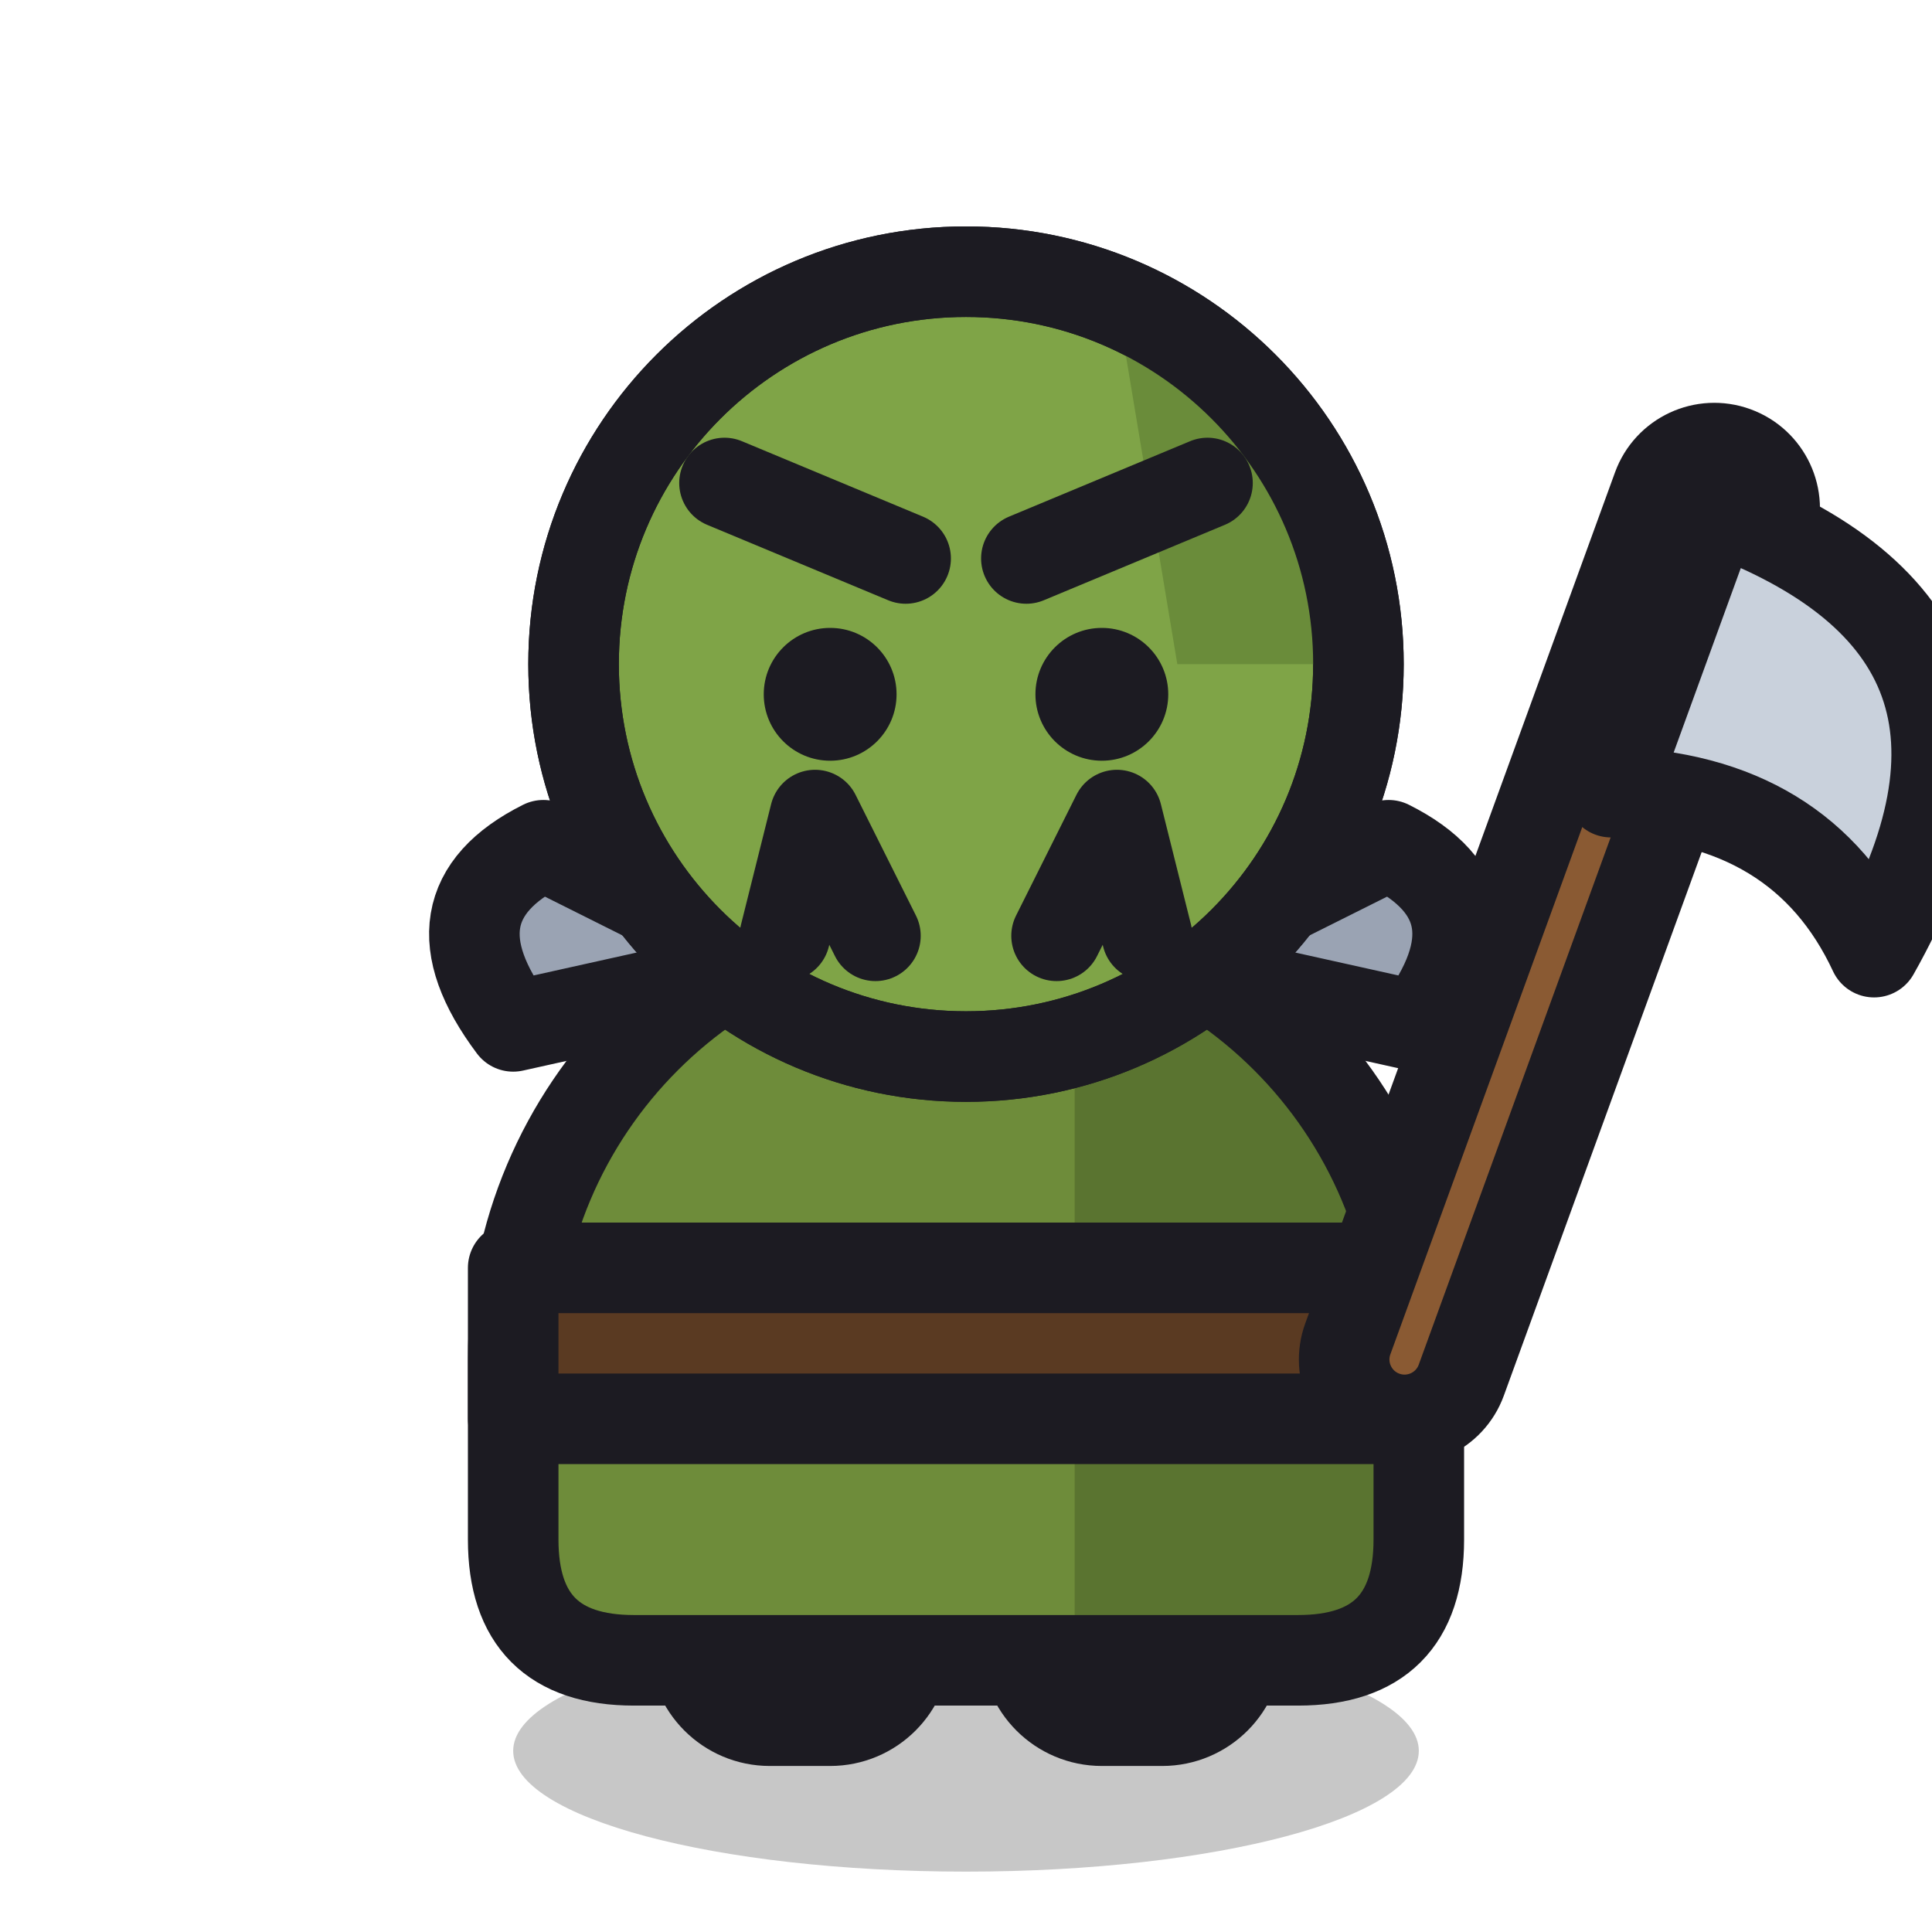
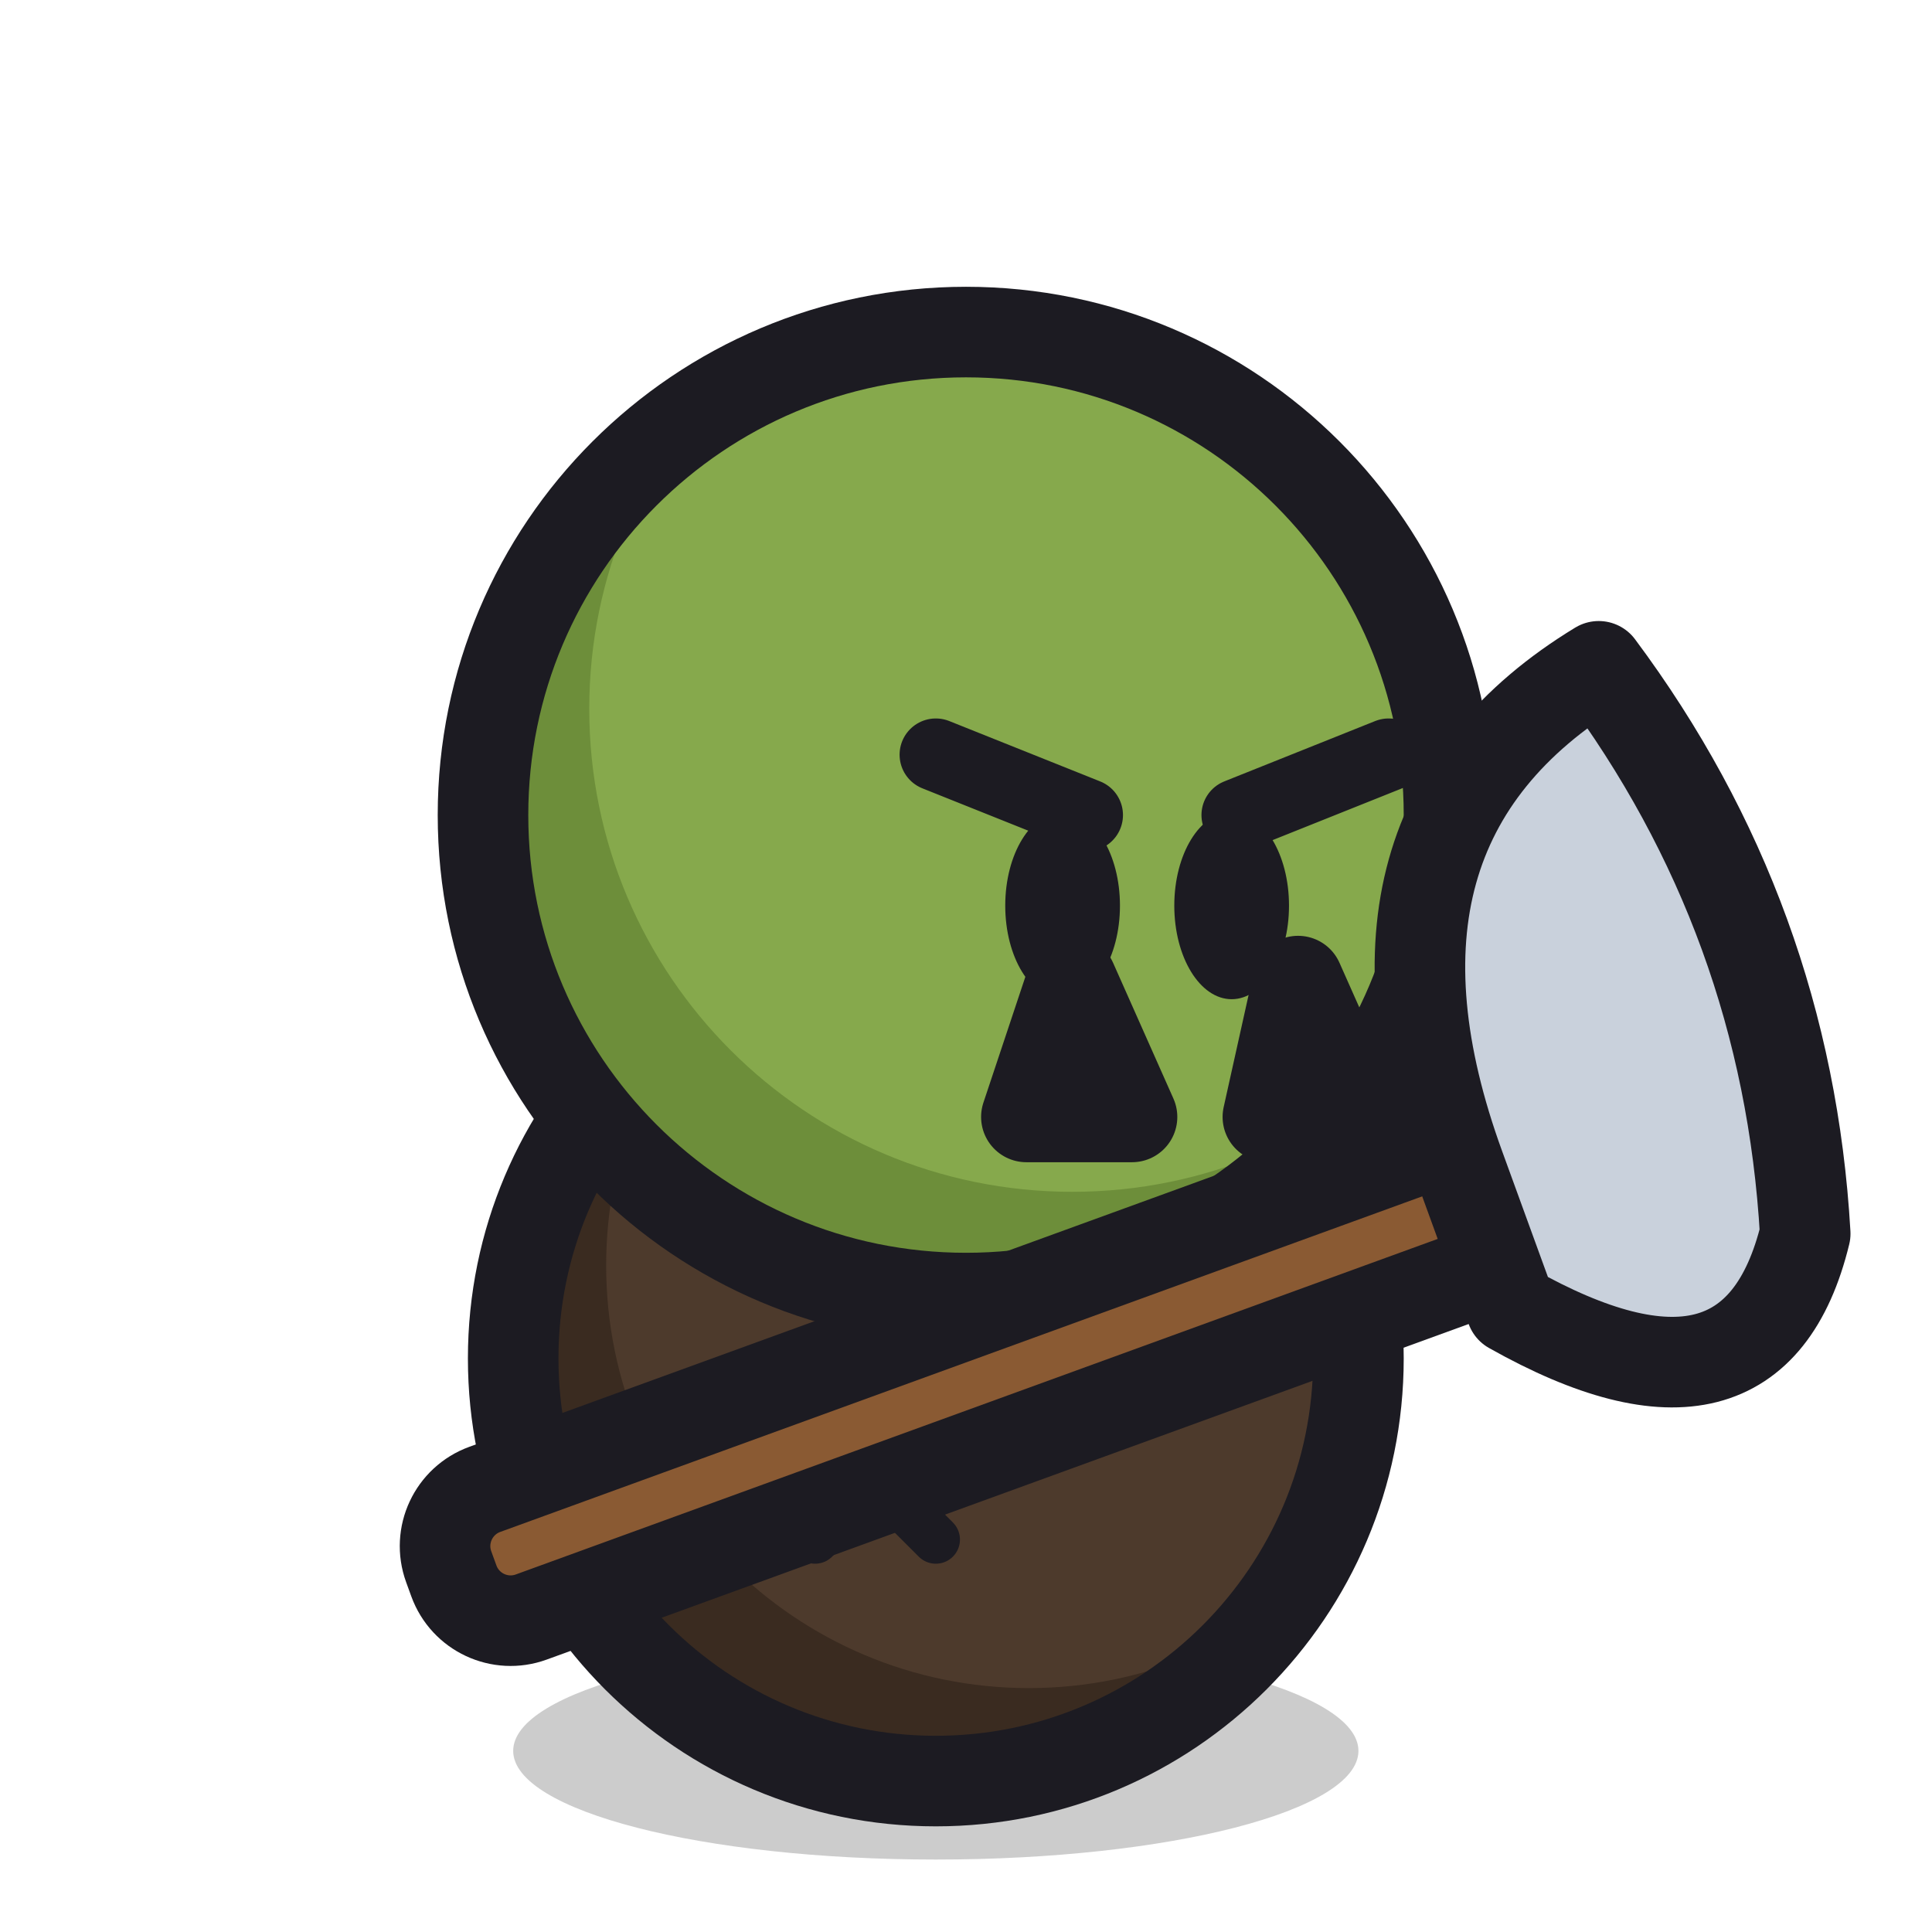
<svg xmlns="http://www.w3.org/2000/svg" width="64" height="64" viewBox="0 0 64 64">
-   <ellipse cx="32" cy="58" rx="15" ry="4" fill="#000" fill-opacity="0.22" />
-   <rect x="23" y="51" width="7" height="6" rx="2.5" fill="#3a2a1c" stroke="#1c1b22" stroke-width="3" stroke-linejoin="round" stroke-linecap="round" />
-   <rect x="34" y="51" width="7" height="6" rx="2.5" fill="#3a2a1c" stroke="#1c1b22" stroke-width="3" stroke-linejoin="round" stroke-linecap="round" />
-   <path d="M17 45.0 A15.0 15.0 0 0 1 47 45.0 L47 51 Q47 55 43 55 L21 55 Q17 55 17 51 Z" fill="#6e8c3a" />
-   <path d="M35.6 31 A15.0 15.0 0 0 1 47 45.0 L47 51 Q47 55 43 55 L35.6 55 Z" fill="#5a7430" />
-   <path d="M17 45.0 A15.0 15.0 0 0 1 47 45.0 L47 51 Q47 55 43 55 L21 55 Q17 55 17 51 Z" fill="none" stroke="#1c1b22" stroke-width="3" stroke-linejoin="round" stroke-linecap="round" />
-   <rect x="17" y="42" width="30" height="5" fill="#5a3a22" stroke="#1c1b22" stroke-width="3" stroke-linejoin="round" stroke-linecap="round" />
-   <path d="M17 34 Q14 30 18 28 L26 32 Z" fill="#9aa3b3" stroke="#1c1b22" stroke-width="3" stroke-linejoin="round" stroke-linecap="round" />
-   <path d="M47 34 Q50 30 46 28 L38 32 Z" fill="#9aa3b3" stroke="#1c1b22" stroke-width="3" stroke-linejoin="round" stroke-linecap="round" />
-   <circle cx="32" cy="22" r="13" fill="#7fa447" stroke="#1c1b22" stroke-width="3" stroke-linejoin="round" stroke-linecap="round" />
-   <path d="M37 10 A13 13 0 0 1 45 22 L39 22 Z" fill="#6a8c3a" />
-   <circle cx="32" cy="22" r="13" fill="none" stroke="#1c1b22" stroke-width="3" stroke-linejoin="round" stroke-linecap="round" />
-   <path d="M24 16 L30 18.5 M40 16 L34 18.5" stroke="#1c1b22" stroke-width="3" stroke-linejoin="round" stroke-linecap="round" />
-   <circle cx="27.5" cy="23" r="2.2" fill="#1c1b22" />
-   <circle cx="36.5" cy="23" r="2.2" fill="#1c1b22" />
-   <path d="M26 31 L27 27 L29 31 M38 31 L37 27 L35 31" fill="#fbf6e6" stroke="#1c1b22" stroke-width="3" stroke-linejoin="round" stroke-linecap="round" />
-   <g transform="rotate(20 52 30)">
-     <rect x="50" y="14" width="4" height="34" rx="2" fill="#8a5a33" stroke="#1c1b22" stroke-width="3" stroke-linejoin="round" stroke-linecap="round" />
-     <path d="M52 16 Q64 16 62 28 Q58 24 52 26 Z" fill="#c9d1dc" stroke="#1c1b22" stroke-width="3" stroke-linejoin="round" stroke-linecap="round" />
+   <ellipse cx="31" cy="58" rx="14" ry="3.6" fill="#000" fill-opacity="0.2" />
+   <clipPath id="orcb">
+     <circle cx="31" cy="45" r="14" />
+   </clipPath>
+   <circle cx="31" cy="45" r="14" fill="#3a2b20" />
+   <circle cx="34.08" cy="41.92" r="14" fill="#4d3a2c" clip-path="url(#orcb)" />
+   <circle cx="31" cy="45" r="14" fill="none" stroke="#1c1b22" stroke-width="3" stroke-linejoin="round" stroke-linecap="round" />
+   <path d="M27 47 L31 51 M31 47 L27 51" stroke="#1c1b22" stroke-width="1.6" stroke-linecap="round" />
+   <clipPath id="orch">
+     <circle cx="32" cy="27" r="16" />
+   </clipPath>
+   <circle cx="32" cy="27" r="16" fill="#6d8e3a" />
+   <circle cx="35.52" cy="23.48" r="16" fill="#86a94c" clip-path="url(#orch)" />
+   <circle cx="32" cy="27" r="16" fill="none" stroke="#1c1b22" stroke-width="3" stroke-linejoin="round" stroke-linecap="round" />
+   <ellipse cx="35.2" cy="30" rx="1.9" ry="3.1" fill="#1c1b22" />
+   <ellipse cx="40.8" cy="30" rx="1.9" ry="3.1" fill="#1c1b22" />
+   <path d="M31 25 L36 27 M41 27 L46 25" stroke="#1c1b22" stroke-width="2.4" stroke-linecap="round" />
+   <path d="M34 37 L35.5 32.5 L37.5 37 Z M42 37 L43 32.5 L45 37 Z" fill="#fbf6e6" stroke="#1c1b22" stroke-width="3" stroke-linejoin="round" stroke-linecap="round" />
+   <g transform="rotate(-20 34 46)">
+     <rect x="14" y="43" width="42" height="4.5" rx="2" fill="#8a5a33" stroke="#1c1b22" stroke-width="3" stroke-linejoin="round" stroke-linecap="round" />
+     <path d="M50 44 Q50 32 60 30 Q63 40 60 50 Q56 56 50 49 Z" fill="#c9d1dc" stroke="#1c1b22" stroke-width="3" stroke-linejoin="round" stroke-linecap="round" />
  </g>
</svg>
